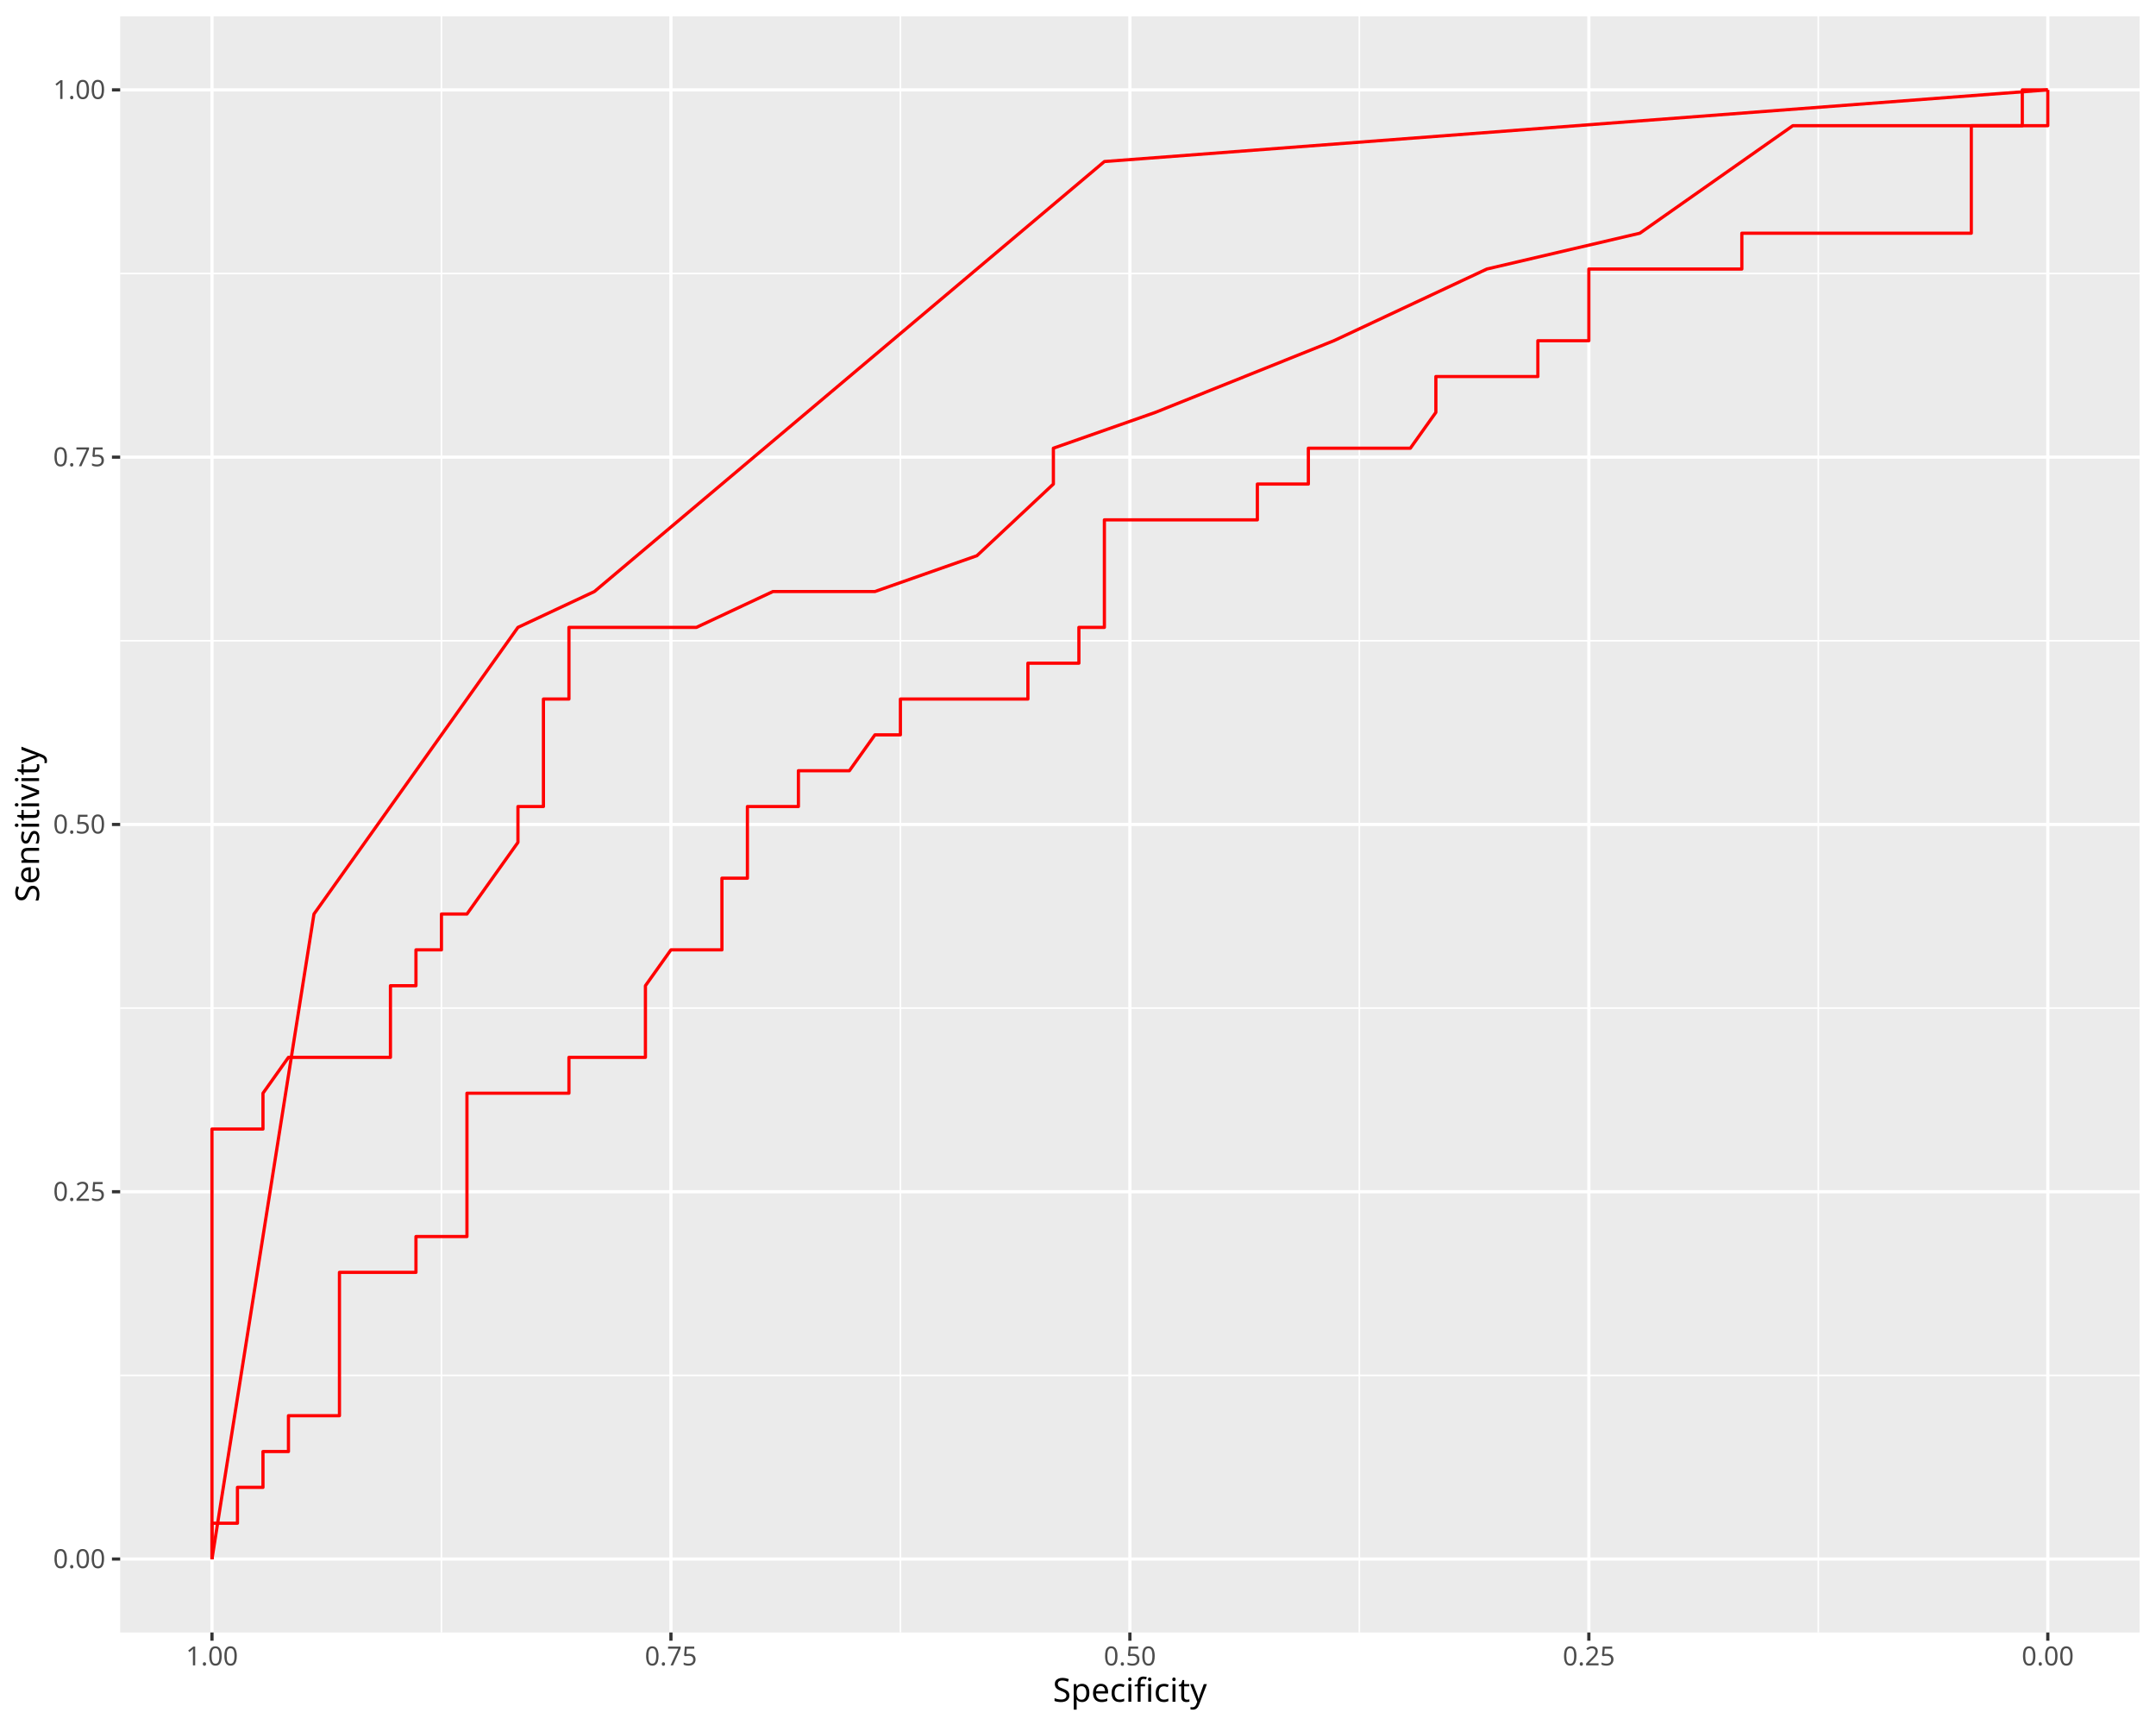
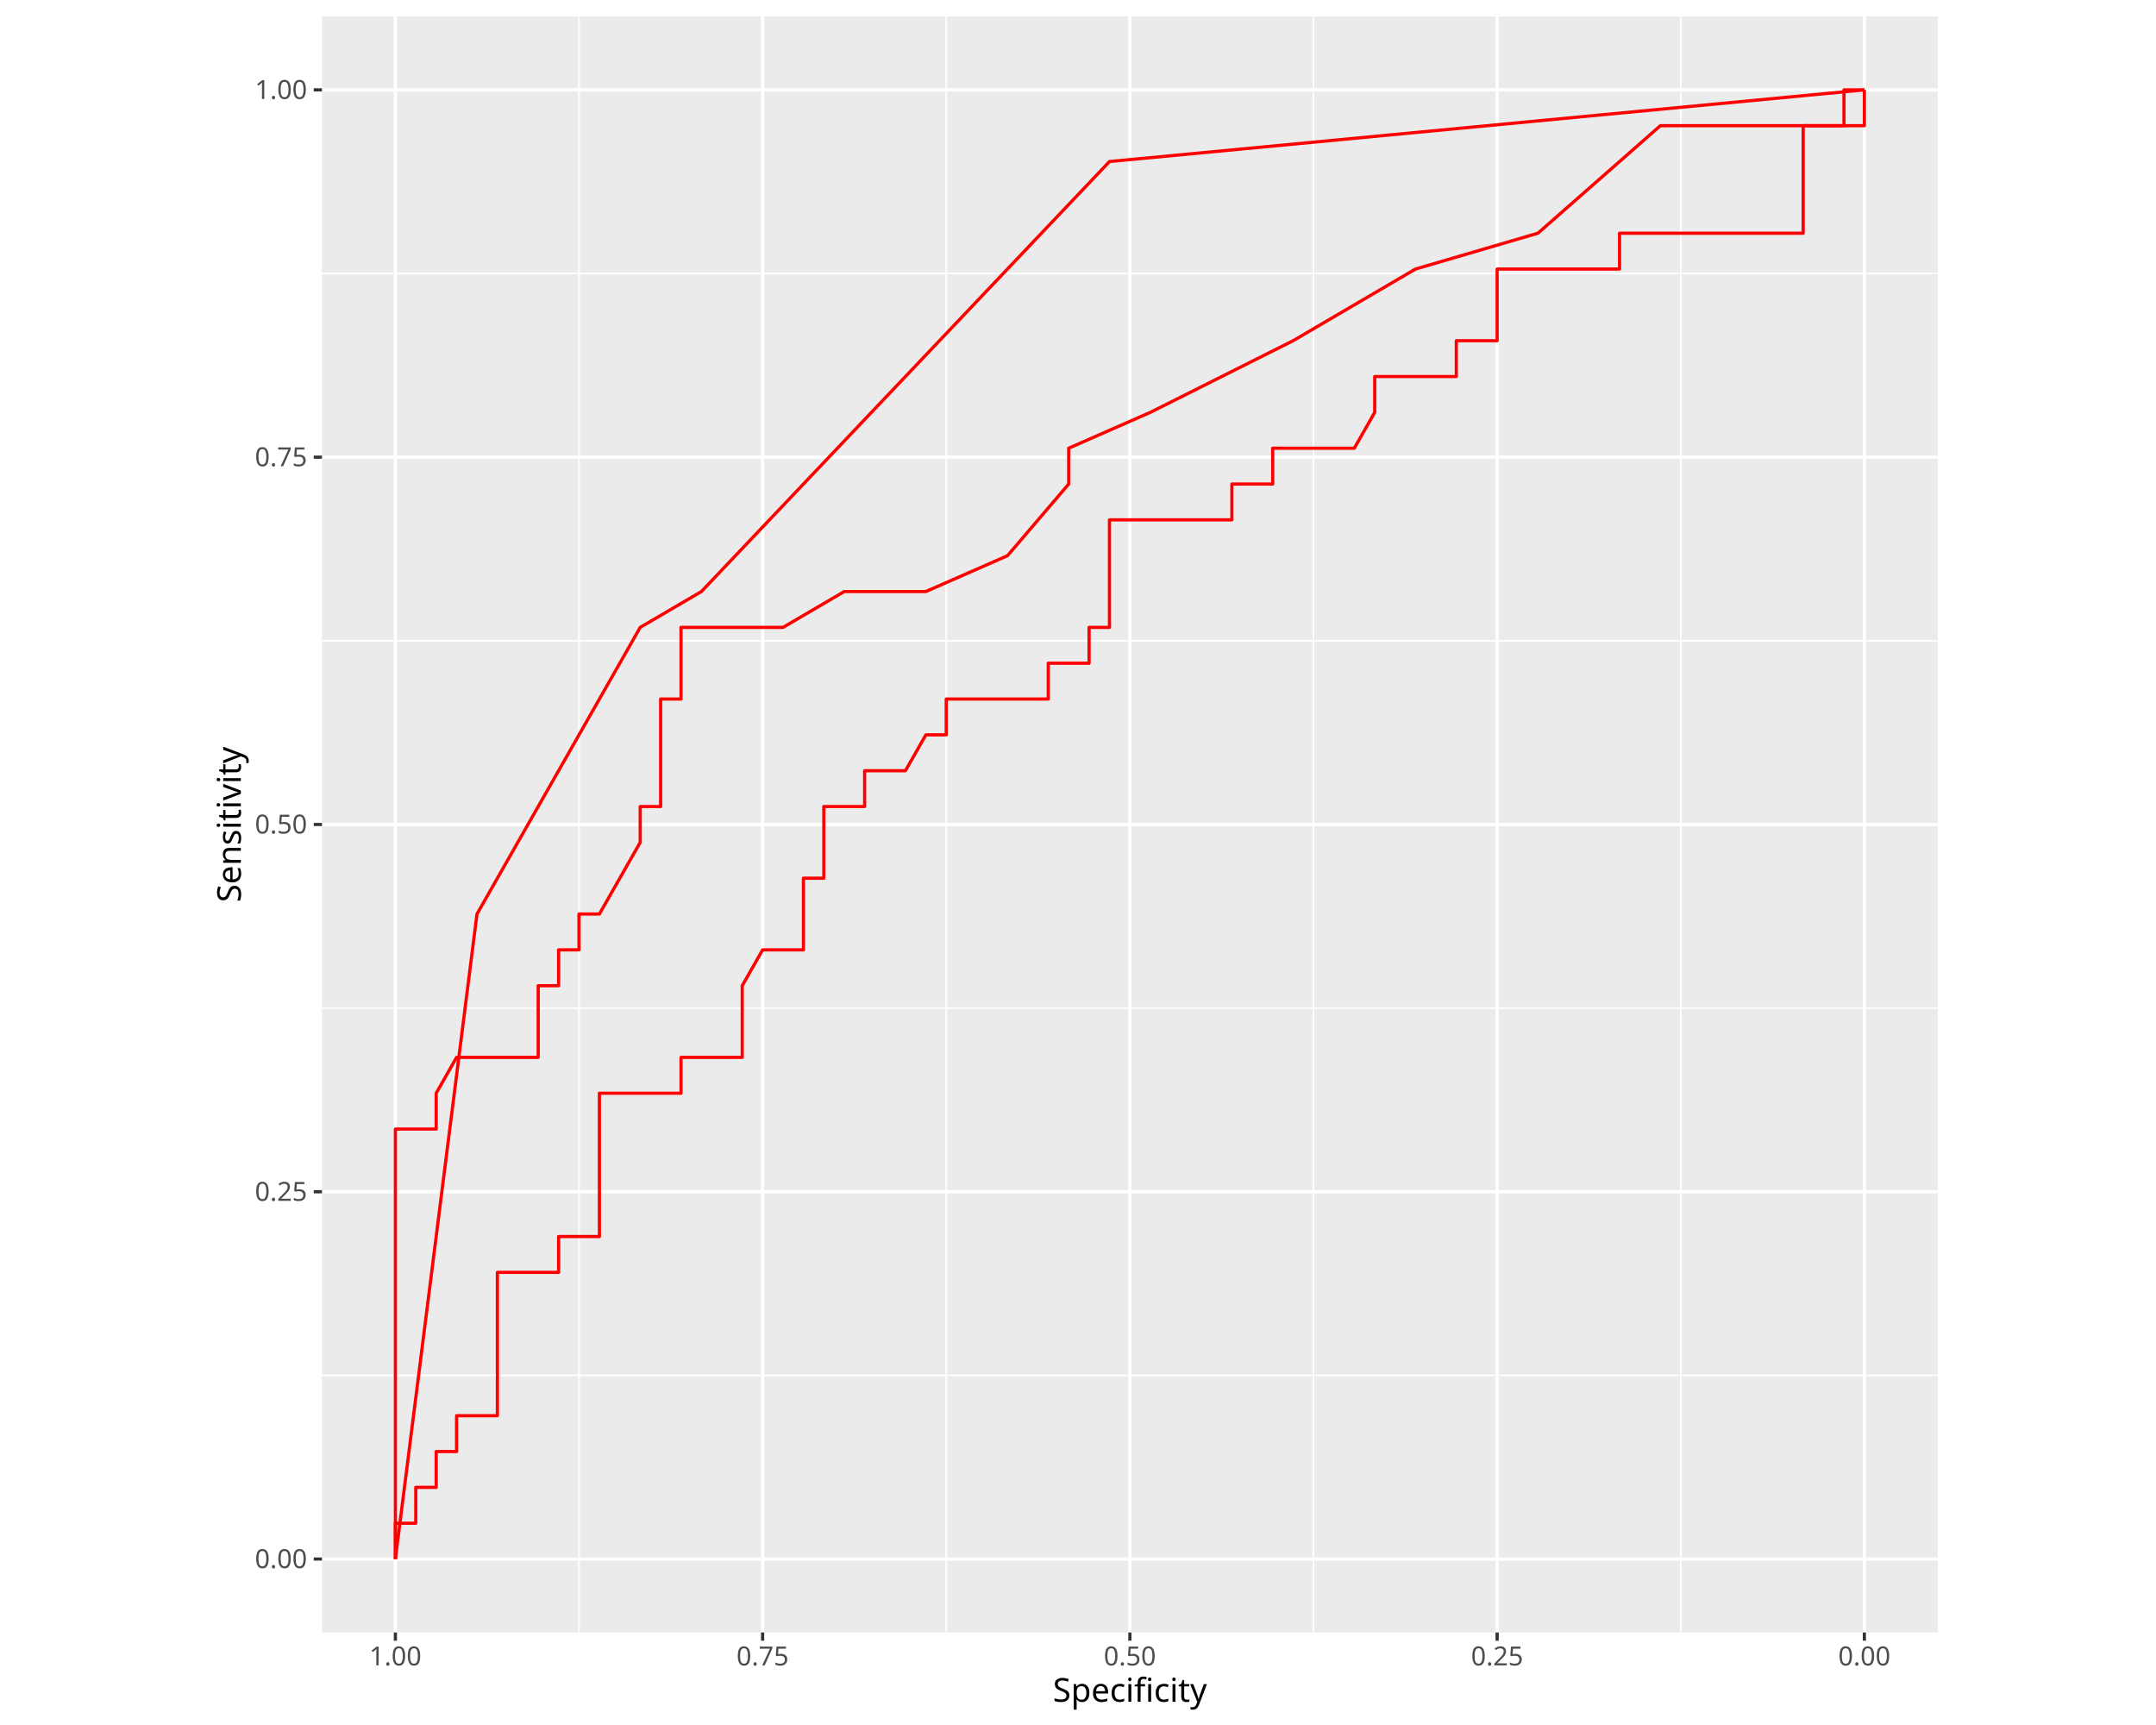
<svg xmlns="http://www.w3.org/2000/svg" class="svglite" data-engine-version="2.0" width="720.00pt" height="576.00pt" viewBox="0 0 720.00 576.00">
  <defs>
    <style type="text/css">
    .svglite line, .svglite polyline, .svglite polygon, .svglite path, .svglite rect, .svglite circle {
      fill: none;
      stroke: #000000;
      stroke-linecap: round;
      stroke-linejoin: round;
      stroke-miterlimit: 10.00;
    }
  </style>
  </defs>
  <rect width="100%" height="100%" style="stroke: none; fill: #FFFFFF;" />
  <defs>
    <clipPath id="cpMC4wMHw3MjAuMDB8MC4wMHw1NzYuMDA=">
      <rect x="0.00" y="0.00" width="720.00" height="576.00" />
    </clipPath>
  </defs>
  <g clip-path="url(#cpMC4wMHw3MjAuMDB8MC4wMHw1NzYuMDA=)">
-     <rect x="0.00" y="0.00" width="720.00" height="576.00" style="stroke-width: 1.07; stroke: #FFFFFF; fill: #FFFFFF;" />
-   </g>
+ </g>
  <defs>
-     <clipPath id="cpNDAuMTN8NzE0LjUyfDUuNDh8NTQ1LjEx">
-       <rect x="40.13" y="5.48" width="674.39" height="539.63" />
+     <clipPath id="cpNjcuMzh8NjUyLjYyfDAuMDB8NTc2LjAw">
+       <rect x="67.38" y="0.00" width="585.25" height="576.00" />
    </clipPath>
  </defs>
-   <g clip-path="url(#cpNDAuMTN8NzE0LjUyfDUuNDh8NTQ1LjEx)">
-     <rect x="40.13" y="5.48" width="674.39" height="539.63" style="stroke-width: 1.07; stroke: none; fill: #EBEBEB;" />
-     <polyline points="40.13,459.26 714.52,459.26 " style="stroke-width: 0.53; stroke: #FFFFFF; stroke-linecap: butt;" />
-     <polyline points="40.13,336.62 714.52,336.62 " style="stroke-width: 0.53; stroke: #FFFFFF; stroke-linecap: butt;" />
-     <polyline points="40.13,213.97 714.52,213.97 " style="stroke-width: 0.53; stroke: #FFFFFF; stroke-linecap: butt;" />
-     <polyline points="40.13,91.33 714.52,91.33 " style="stroke-width: 0.53; stroke: #FFFFFF; stroke-linecap: butt;" />
-     <polyline points="607.23,545.11 607.23,5.48 " style="stroke-width: 0.53; stroke: #FFFFFF; stroke-linecap: butt;" />
-     <polyline points="453.96,545.11 453.96,5.48 " style="stroke-width: 0.53; stroke: #FFFFFF; stroke-linecap: butt;" />
-     <polyline points="300.69,545.11 300.69,5.48 " style="stroke-width: 0.53; stroke: #FFFFFF; stroke-linecap: butt;" />
-     <polyline points="147.42,545.11 147.42,5.48 " style="stroke-width: 0.53; stroke: #FFFFFF; stroke-linecap: butt;" />
-     <polyline points="40.13,520.58 714.52,520.58 " style="stroke-width: 1.07; stroke: #FFFFFF; stroke-linecap: butt;" />
-     <polyline points="40.13,397.94 714.52,397.94 " style="stroke-width: 1.07; stroke: #FFFFFF; stroke-linecap: butt;" />
-     <polyline points="40.13,275.30 714.52,275.30 " style="stroke-width: 1.07; stroke: #FFFFFF; stroke-linecap: butt;" />
-     <polyline points="40.13,152.65 714.52,152.65 " style="stroke-width: 1.07; stroke: #FFFFFF; stroke-linecap: butt;" />
-     <polyline points="40.13,30.01 714.52,30.01 " style="stroke-width: 1.07; stroke: #FFFFFF; stroke-linecap: butt;" />
-     <polyline points="683.87,545.11 683.87,5.48 " style="stroke-width: 1.07; stroke: #FFFFFF; stroke-linecap: butt;" />
-     <polyline points="530.60,545.11 530.60,5.48 " style="stroke-width: 1.07; stroke: #FFFFFF; stroke-linecap: butt;" />
-     <polyline points="377.33,545.11 377.33,5.48 " style="stroke-width: 1.07; stroke: #FFFFFF; stroke-linecap: butt;" />
-     <polyline points="224.06,545.11 224.06,5.48 " style="stroke-width: 1.07; stroke: #FFFFFF; stroke-linecap: butt;" />
-     <polyline points="70.79,545.11 70.79,5.48 " style="stroke-width: 1.07; stroke: #FFFFFF; stroke-linecap: butt;" />
-     <polyline points="70.79,520.58 70.79,508.62 70.79,496.65 70.79,484.69 70.79,472.72 70.79,460.76 70.79,448.79 70.79,424.86 70.79,412.90 70.79,400.93 70.79,388.97 70.79,377.00 87.82,377.00 87.82,365.04 96.33,353.07 113.36,353.07 121.88,353.07 130.39,353.07 130.39,329.14 138.91,329.14 138.91,317.17 147.42,317.17 147.42,305.21 155.94,305.21 164.45,293.24 172.97,281.28 172.97,269.31 181.48,269.31 181.48,257.35 181.48,245.38 181.48,233.42 190.00,233.42 190.00,221.45 190.00,209.49 207.03,209.49 215.54,209.49 232.57,209.49 258.12,197.52 292.18,197.52 326.24,185.56 351.78,161.63 351.78,149.66 385.84,137.70 445.45,113.77 496.54,89.83 547.63,77.87 598.72,41.97 615.75,41.97 641.29,41.97 683.87,41.97 683.87,30.01 " style="stroke-width: 1.07; stroke: #FF0000; stroke-linecap: butt;" />
-     <polyline points="70.79,520.58 104.85,305.21 172.97,209.49 198.51,197.52 368.81,53.94 683.87,30.01 " style="stroke-width: 1.07; stroke: #FF0000; stroke-linecap: butt;" />
-     <polyline points="70.79,520.58 70.79,508.62 79.30,508.62 79.30,496.65 87.82,496.65 87.82,484.69 96.33,484.69 96.33,472.72 104.85,472.72 113.36,472.72 113.36,460.76 113.36,448.79 113.36,436.83 113.36,424.86 121.88,424.86 130.39,424.86 138.91,424.86 138.91,412.90 147.42,412.90 155.94,412.90 155.94,400.93 155.94,388.97 155.94,377.00 155.94,365.04 164.45,365.04 172.97,365.04 181.48,365.04 190.00,365.04 190.00,353.07 198.51,353.07 207.03,353.07 215.54,353.07 215.54,341.10 215.54,329.14 224.06,317.17 232.57,317.17 241.09,317.17 241.09,305.21 241.09,293.24 249.60,293.24 249.60,281.28 249.60,269.31 258.12,269.31 266.63,269.31 266.63,257.35 275.15,257.35 283.66,257.35 292.18,245.38 300.69,245.38 300.69,233.42 309.21,233.42 317.72,233.42 326.24,233.42 334.75,233.42 343.27,233.42 343.27,221.45 351.78,221.45 360.30,221.45 360.30,209.49 368.81,209.49 368.81,197.52 368.81,185.56 368.81,173.59 377.33,173.59 385.84,173.59 394.36,173.59 402.87,173.59 411.39,173.59 419.90,173.59 419.90,161.63 428.42,161.63 436.93,161.63 436.93,149.66 445.45,149.66 453.96,149.66 462.48,149.66 470.99,149.66 479.51,137.70 479.51,125.73 488.02,125.73 505.05,125.73 513.57,125.73 513.57,113.77 522.08,113.77 530.60,113.77 530.60,101.80 530.60,89.83 539.11,89.83 547.63,89.83 556.14,89.83 564.66,89.83 573.17,89.83 581.69,89.83 581.69,77.87 590.20,77.87 598.72,77.87 607.23,77.87 615.75,77.87 624.26,77.87 632.78,77.87 641.29,77.87 649.81,77.87 658.32,77.87 658.32,65.90 658.32,53.94 658.32,41.97 666.84,41.97 675.35,41.97 675.35,30.01 683.87,30.01 " style="stroke-width: 1.07; stroke: #FF0000; stroke-linecap: butt;" />
+   <g clip-path="url(#cpNjcuMzh8NjUyLjYyfDAuMDB8NTc2LjAw)">
+     <rect x="67.38" y="0.00" width="585.25" height="576.00" style="stroke-width: 1.07; stroke: #FFFFFF; fill: #FFFFFF;" />
  </g>
  <g clip-path="url(#cpMC4wMHw3MjAuMDB8MC4wMHw1NzYuMDA=)">
-     <text x="35.20" y="523.61" text-anchor="end" style="font-size: 8.80px; fill: #4D4D4D; font-family: sans;" textLength="17.13px" lengthAdjust="spacingAndGlyphs">0.00</text>
-     <text x="35.20" y="400.97" text-anchor="end" style="font-size: 8.80px; fill: #4D4D4D; font-family: sans;" textLength="17.13px" lengthAdjust="spacingAndGlyphs">0.25</text>
-     <text x="35.20" y="278.32" text-anchor="end" style="font-size: 8.80px; fill: #4D4D4D; font-family: sans;" textLength="17.13px" lengthAdjust="spacingAndGlyphs">0.50</text>
-     <text x="35.20" y="155.68" text-anchor="end" style="font-size: 8.80px; fill: #4D4D4D; font-family: sans;" textLength="17.13px" lengthAdjust="spacingAndGlyphs">0.75</text>
-     <text x="35.20" y="33.04" text-anchor="end" style="font-size: 8.80px; fill: #4D4D4D; font-family: sans;" textLength="17.13px" lengthAdjust="spacingAndGlyphs">1.00</text>
-     <polyline points="37.39,520.58 40.13,520.58 " style="stroke-width: 1.07; stroke: #333333; stroke-linecap: butt;" />
-     <polyline points="37.39,397.94 40.13,397.94 " style="stroke-width: 1.07; stroke: #333333; stroke-linecap: butt;" />
-     <polyline points="37.39,275.30 40.13,275.30 " style="stroke-width: 1.07; stroke: #333333; stroke-linecap: butt;" />
-     <polyline points="37.39,152.65 40.13,152.65 " style="stroke-width: 1.07; stroke: #333333; stroke-linecap: butt;" />
-     <polyline points="37.39,30.01 40.13,30.01 " style="stroke-width: 1.07; stroke: #333333; stroke-linecap: butt;" />
-     <polyline points="683.87,547.85 683.87,545.11 " style="stroke-width: 1.07; stroke: #333333; stroke-linecap: butt;" />
-     <polyline points="530.60,547.85 530.60,545.11 " style="stroke-width: 1.07; stroke: #333333; stroke-linecap: butt;" />
+ </g>
+   <defs>
+     <clipPath id="cpMTA3LjUxfDY0Ny4xNHw1LjQ4fDU0NS4xMQ==">
+       <rect x="107.51" y="5.48" width="539.63" height="539.63" />
+     </clipPath>
+   </defs>
+   <g clip-path="url(#cpMTA3LjUxfDY0Ny4xNHw1LjQ4fDU0NS4xMQ==)">
+     <rect x="107.51" y="5.48" width="539.63" height="539.63" style="stroke-width: 1.07; stroke: none; fill: #EBEBEB;" />
+     <polyline points="107.51,459.26 647.14,459.26 " style="stroke-width: 0.53; stroke: #FFFFFF; stroke-linecap: butt;" />
+     <polyline points="107.51,336.62 647.14,336.62 " style="stroke-width: 0.53; stroke: #FFFFFF; stroke-linecap: butt;" />
+     <polyline points="107.51,213.97 647.14,213.97 " style="stroke-width: 0.53; stroke: #FFFFFF; stroke-linecap: butt;" />
+     <polyline points="107.51,91.33 647.14,91.33 " style="stroke-width: 0.53; stroke: #FFFFFF; stroke-linecap: butt;" />
+     <polyline points="561.29,545.11 561.29,5.48 " style="stroke-width: 0.53; stroke: #FFFFFF; stroke-linecap: butt;" />
+     <polyline points="438.65,545.11 438.65,5.48 " style="stroke-width: 0.53; stroke: #FFFFFF; stroke-linecap: butt;" />
+     <polyline points="316.00,545.11 316.00,5.48 " style="stroke-width: 0.53; stroke: #FFFFFF; stroke-linecap: butt;" />
+     <polyline points="193.36,545.11 193.36,5.48 " style="stroke-width: 0.53; stroke: #FFFFFF; stroke-linecap: butt;" />
+     <polyline points="107.51,520.58 647.14,520.58 " style="stroke-width: 1.07; stroke: #FFFFFF; stroke-linecap: butt;" />
+     <polyline points="107.51,397.94 647.14,397.94 " style="stroke-width: 1.07; stroke: #FFFFFF; stroke-linecap: butt;" />
+     <polyline points="107.51,275.30 647.14,275.30 " style="stroke-width: 1.07; stroke: #FFFFFF; stroke-linecap: butt;" />
+     <polyline points="107.51,152.65 647.14,152.65 " style="stroke-width: 1.07; stroke: #FFFFFF; stroke-linecap: butt;" />
+     <polyline points="107.51,30.01 647.14,30.01 " style="stroke-width: 1.07; stroke: #FFFFFF; stroke-linecap: butt;" />
+     <polyline points="622.61,545.11 622.61,5.48 " style="stroke-width: 1.07; stroke: #FFFFFF; stroke-linecap: butt;" />
+     <polyline points="499.97,545.11 499.97,5.48 " style="stroke-width: 1.07; stroke: #FFFFFF; stroke-linecap: butt;" />
+     <polyline points="377.33,545.11 377.33,5.48 " style="stroke-width: 1.07; stroke: #FFFFFF; stroke-linecap: butt;" />
+     <polyline points="254.68,545.11 254.68,5.48 " style="stroke-width: 1.07; stroke: #FFFFFF; stroke-linecap: butt;" />
+     <polyline points="132.04,545.11 132.04,5.48 " style="stroke-width: 1.07; stroke: #FFFFFF; stroke-linecap: butt;" />
+     <polyline points="132.04,520.58 132.04,508.62 132.04,496.65 132.04,484.69 132.04,472.72 132.04,460.76 132.04,448.79 132.04,424.86 132.04,412.90 132.04,400.93 132.04,388.97 132.04,377.00 145.67,377.00 145.67,365.04 152.48,353.07 166.11,353.07 172.92,353.07 179.73,353.07 179.73,329.14 186.55,329.14 186.55,317.17 193.36,317.17 193.36,305.21 200.17,305.21 206.99,293.24 213.80,281.28 213.80,269.31 220.62,269.31 220.62,257.35 220.62,245.38 220.62,233.42 227.43,233.42 227.43,221.45 227.43,209.49 241.06,209.49 247.87,209.49 261.50,209.49 281.94,197.52 309.19,197.52 336.45,185.56 356.89,161.63 356.89,149.66 384.14,137.70 431.84,113.77 472.72,89.83 513.60,77.87 554.48,41.97 568.11,41.97 588.55,41.97 622.61,41.97 622.61,30.01 " style="stroke-width: 1.07; stroke: #FF0000; stroke-linecap: butt;" />
+     <polyline points="132.04,520.58 159.29,305.21 213.80,209.49 234.24,197.52 370.51,53.94 622.61,30.01 " style="stroke-width: 1.07; stroke: #FF0000; stroke-linecap: butt;" />
+     <polyline points="132.04,520.58 132.04,508.62 138.85,508.62 138.85,496.65 145.67,496.65 145.67,484.69 152.48,484.69 152.48,472.72 159.29,472.72 166.11,472.72 166.11,460.76 166.11,448.79 166.11,436.83 166.11,424.86 172.92,424.86 179.73,424.86 186.55,424.86 186.55,412.90 193.36,412.90 200.17,412.90 200.17,400.93 200.17,388.97 200.17,377.00 200.17,365.04 206.99,365.04 213.80,365.04 220.62,365.04 227.43,365.04 227.43,353.07 234.24,353.07 241.06,353.07 247.87,353.07 247.87,341.10 247.87,329.14 254.68,317.17 261.50,317.17 268.31,317.17 268.31,305.21 268.31,293.24 275.12,293.24 275.12,281.28 275.12,269.31 281.94,269.31 288.75,269.31 288.75,257.35 295.56,257.35 302.38,257.35 309.19,245.38 316.00,245.38 316.00,233.42 322.82,233.42 329.63,233.42 336.45,233.42 343.26,233.42 350.07,233.42 350.07,221.45 356.89,221.45 363.70,221.45 363.70,209.49 370.51,209.49 370.51,197.52 370.51,185.56 370.51,173.59 377.33,173.59 384.14,173.59 390.95,173.59 397.77,173.59 404.58,173.59 411.39,173.59 411.39,161.63 418.21,161.63 425.02,161.63 425.02,149.66 431.84,149.66 438.65,149.66 445.46,149.66 452.28,149.66 459.09,137.70 459.09,125.73 465.90,125.73 479.53,125.73 486.34,125.73 486.34,113.77 493.16,113.77 499.97,113.77 499.97,101.80 499.97,89.83 506.78,89.83 513.60,89.83 520.41,89.83 527.22,89.83 534.04,89.83 540.85,89.83 540.85,77.87 547.67,77.87 554.48,77.87 561.29,77.87 568.11,77.87 574.92,77.87 581.73,77.87 588.55,77.87 595.36,77.87 602.17,77.87 602.17,65.90 602.17,53.94 602.17,41.97 608.99,41.97 615.80,41.97 615.80,30.01 622.61,30.01 " style="stroke-width: 1.07; stroke: #FF0000; stroke-linecap: butt;" />
+   </g>
+   <g clip-path="url(#cpMC4wMHw3MjAuMDB8MC4wMHw1NzYuMDA=)">
+     <text x="102.58" y="523.61" text-anchor="end" style="font-size: 8.80px; fill: #4D4D4D; font-family: sans;" textLength="17.13px" lengthAdjust="spacingAndGlyphs">0.00</text>
+     <text x="102.58" y="400.97" text-anchor="end" style="font-size: 8.80px; fill: #4D4D4D; font-family: sans;" textLength="17.13px" lengthAdjust="spacingAndGlyphs">0.25</text>
+     <text x="102.58" y="278.32" text-anchor="end" style="font-size: 8.80px; fill: #4D4D4D; font-family: sans;" textLength="17.13px" lengthAdjust="spacingAndGlyphs">0.50</text>
+     <text x="102.58" y="155.68" text-anchor="end" style="font-size: 8.80px; fill: #4D4D4D; font-family: sans;" textLength="17.13px" lengthAdjust="spacingAndGlyphs">0.75</text>
+     <text x="102.58" y="33.04" text-anchor="end" style="font-size: 8.80px; fill: #4D4D4D; font-family: sans;" textLength="17.13px" lengthAdjust="spacingAndGlyphs">1.00</text>
+     <polyline points="104.77,520.58 107.51,520.58 " style="stroke-width: 1.07; stroke: #333333; stroke-linecap: butt;" />
+     <polyline points="104.77,397.94 107.51,397.94 " style="stroke-width: 1.07; stroke: #333333; stroke-linecap: butt;" />
+     <polyline points="104.77,275.30 107.51,275.30 " style="stroke-width: 1.07; stroke: #333333; stroke-linecap: butt;" />
+     <polyline points="104.77,152.65 107.51,152.65 " style="stroke-width: 1.07; stroke: #333333; stroke-linecap: butt;" />
+     <polyline points="104.77,30.01 107.51,30.01 " style="stroke-width: 1.07; stroke: #333333; stroke-linecap: butt;" />
+     <polyline points="622.61,547.85 622.61,545.11 " style="stroke-width: 1.07; stroke: #333333; stroke-linecap: butt;" />
+     <polyline points="499.97,547.85 499.97,545.11 " style="stroke-width: 1.07; stroke: #333333; stroke-linecap: butt;" />
    <polyline points="377.33,547.85 377.33,545.11 " style="stroke-width: 1.07; stroke: #333333; stroke-linecap: butt;" />
-     <polyline points="224.06,547.85 224.06,545.11 " style="stroke-width: 1.07; stroke: #333333; stroke-linecap: butt;" />
-     <polyline points="70.79,547.85 70.79,545.11 " style="stroke-width: 1.07; stroke: #333333; stroke-linecap: butt;" />
-     <text x="683.87" y="556.10" text-anchor="middle" style="font-size: 8.80px; fill: #4D4D4D; font-family: sans;" textLength="17.13px" lengthAdjust="spacingAndGlyphs">0.00</text>
-     <text x="530.60" y="556.10" text-anchor="middle" style="font-size: 8.80px; fill: #4D4D4D; font-family: sans;" textLength="17.13px" lengthAdjust="spacingAndGlyphs">0.25</text>
+     <polyline points="254.68,547.85 254.68,545.11 " style="stroke-width: 1.07; stroke: #333333; stroke-linecap: butt;" />
+     <polyline points="132.04,547.85 132.04,545.11 " style="stroke-width: 1.07; stroke: #333333; stroke-linecap: butt;" />
+     <text x="622.61" y="556.10" text-anchor="middle" style="font-size: 8.80px; fill: #4D4D4D; font-family: sans;" textLength="17.13px" lengthAdjust="spacingAndGlyphs">0.00</text>
+     <text x="499.97" y="556.10" text-anchor="middle" style="font-size: 8.80px; fill: #4D4D4D; font-family: sans;" textLength="17.13px" lengthAdjust="spacingAndGlyphs">0.25</text>
    <text x="377.33" y="556.10" text-anchor="middle" style="font-size: 8.80px; fill: #4D4D4D; font-family: sans;" textLength="17.13px" lengthAdjust="spacingAndGlyphs">0.50</text>
-     <text x="224.06" y="556.10" text-anchor="middle" style="font-size: 8.80px; fill: #4D4D4D; font-family: sans;" textLength="17.13px" lengthAdjust="spacingAndGlyphs">0.75</text>
-     <text x="70.79" y="556.10" text-anchor="middle" style="font-size: 8.80px; fill: #4D4D4D; font-family: sans;" textLength="17.13px" lengthAdjust="spacingAndGlyphs">1.00</text>
+     <text x="254.68" y="556.10" text-anchor="middle" style="font-size: 8.80px; fill: #4D4D4D; font-family: sans;" textLength="17.13px" lengthAdjust="spacingAndGlyphs">0.75</text>
+     <text x="132.04" y="556.10" text-anchor="middle" style="font-size: 8.80px; fill: #4D4D4D; font-family: sans;" textLength="17.13px" lengthAdjust="spacingAndGlyphs">1.00</text>
    <text x="377.33" y="568.24" text-anchor="middle" style="font-size: 11.00px; font-family: sans;" textLength="49.53px" lengthAdjust="spacingAndGlyphs">Specificity</text>
-     <text transform="translate(13.05,275.30) rotate(-90)" text-anchor="middle" style="font-size: 11.00px; font-family: sans;" textLength="49.53px" lengthAdjust="spacingAndGlyphs">Sensitivity</text>
+     <text transform="translate(80.43,275.30) rotate(-90)" text-anchor="middle" style="font-size: 11.00px; font-family: sans;" textLength="49.53px" lengthAdjust="spacingAndGlyphs">Sensitivity</text>
  </g>
</svg>
